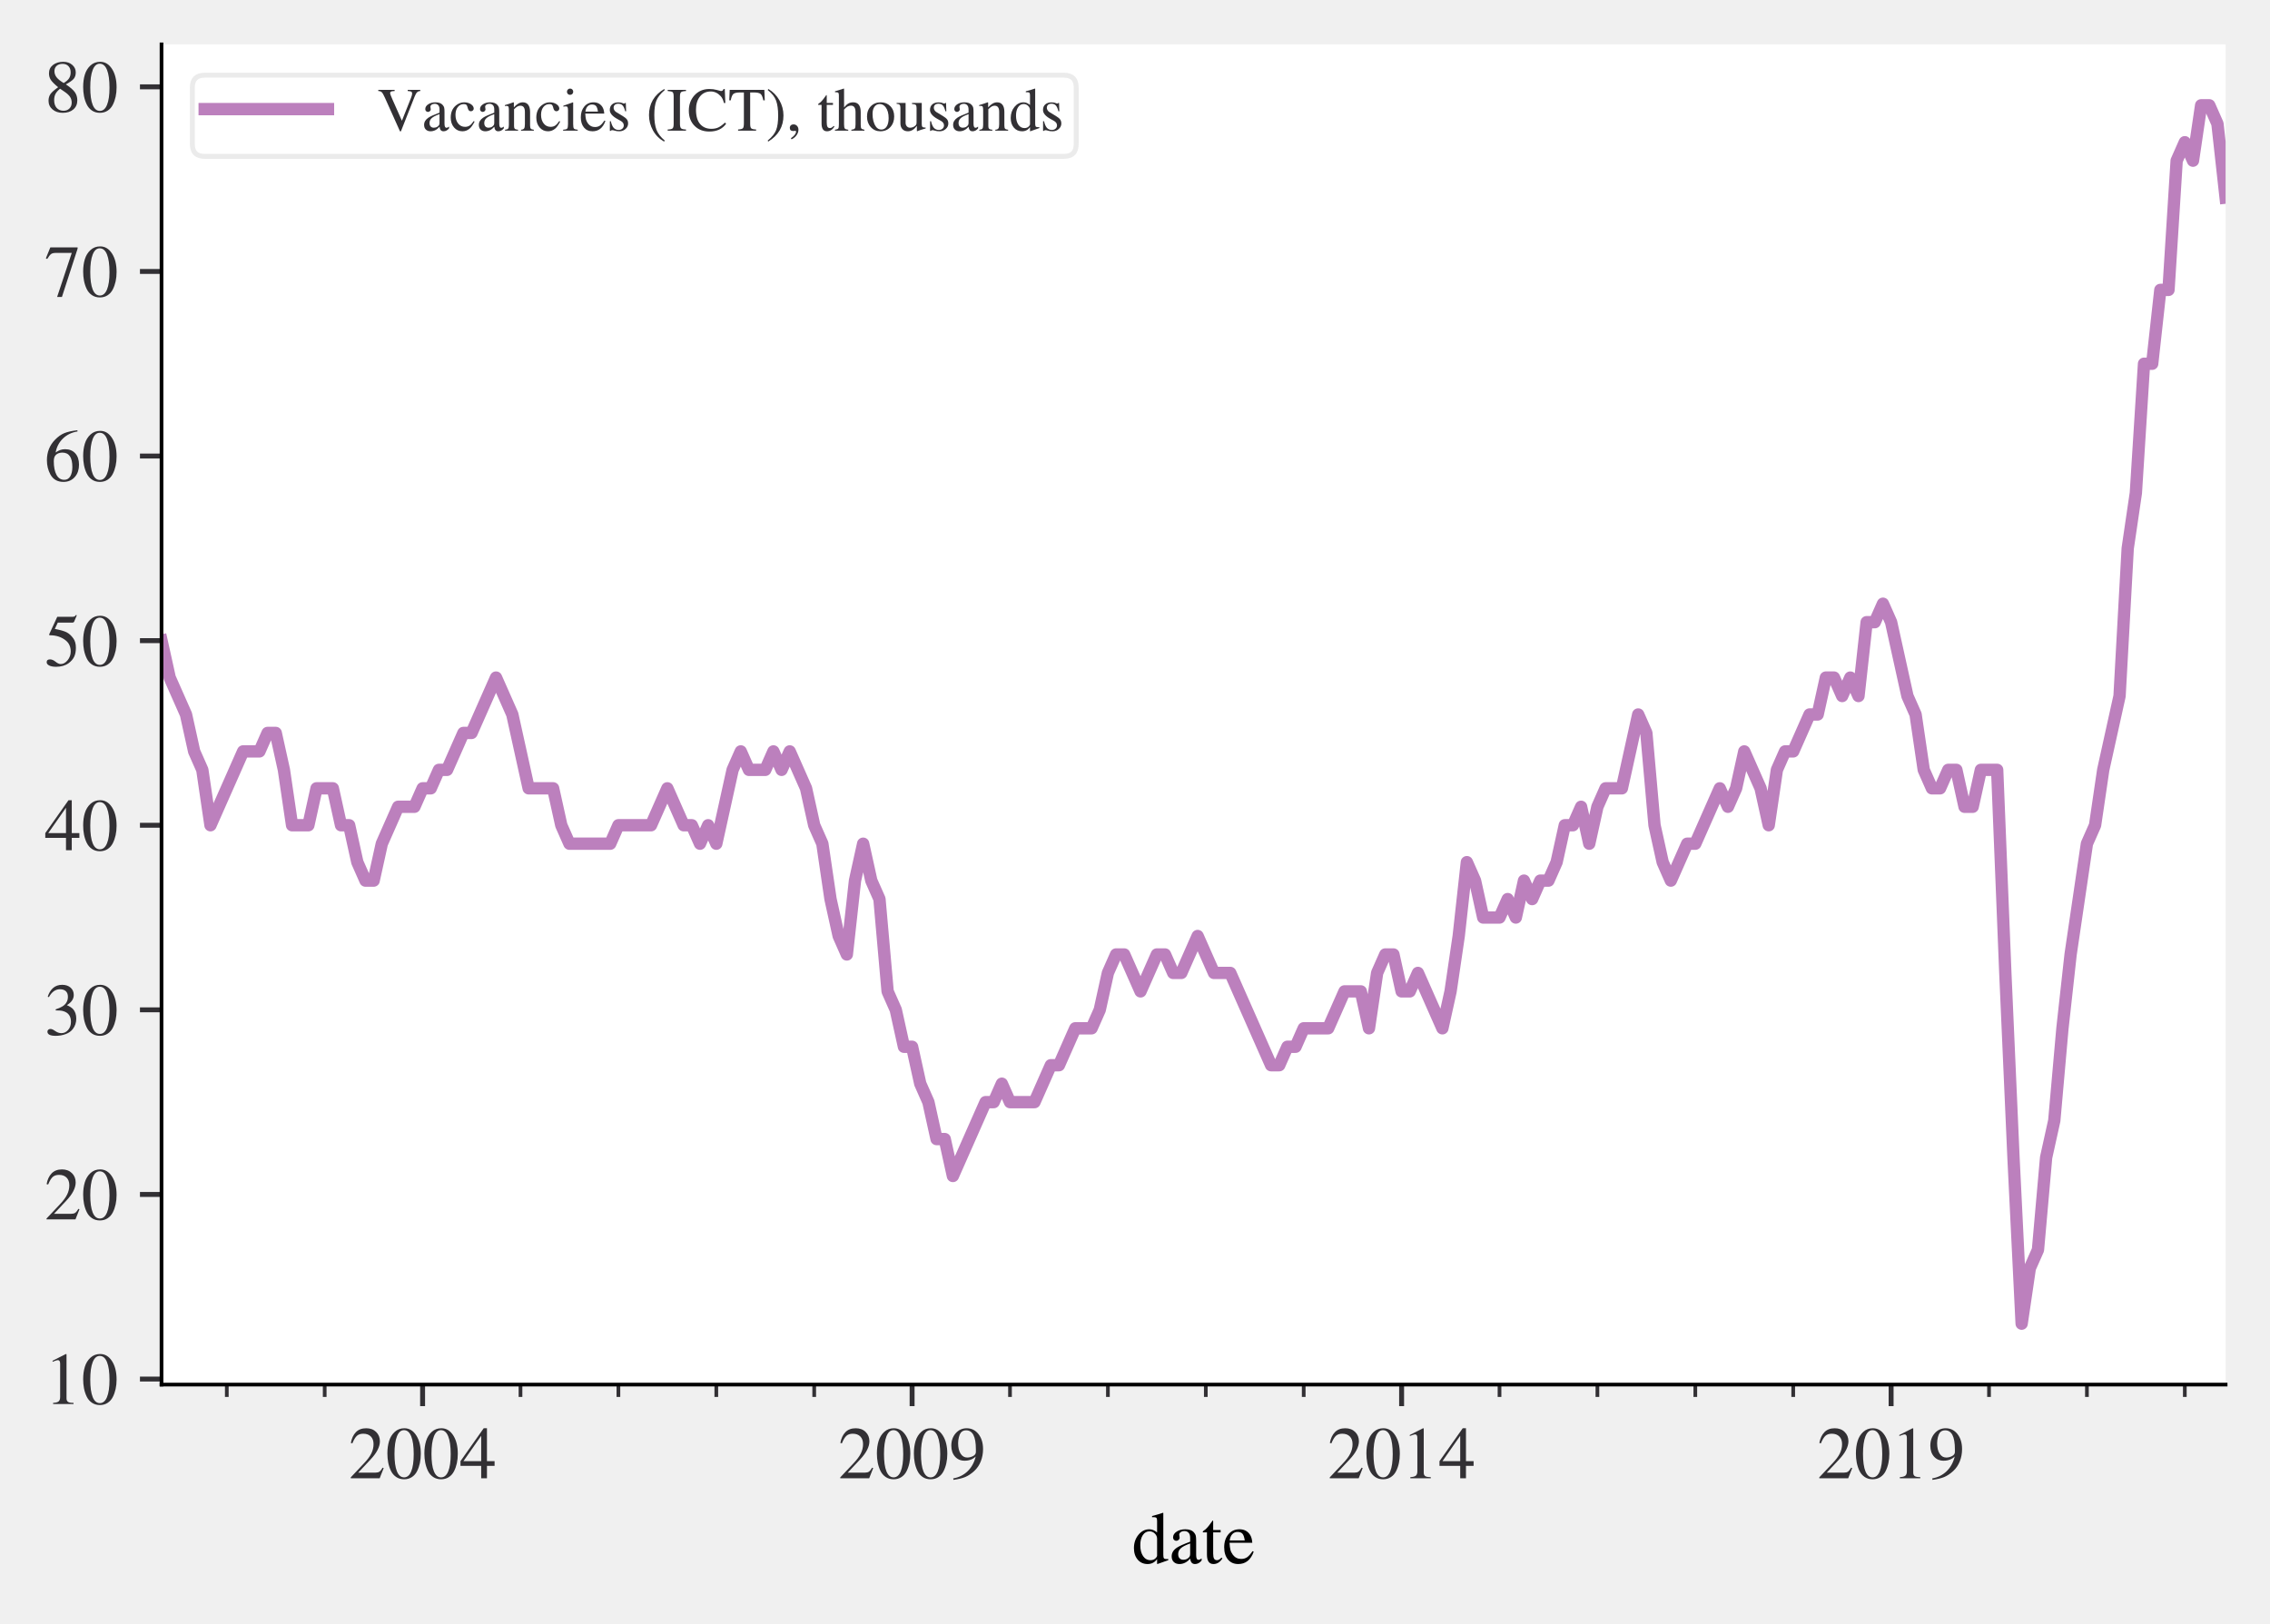
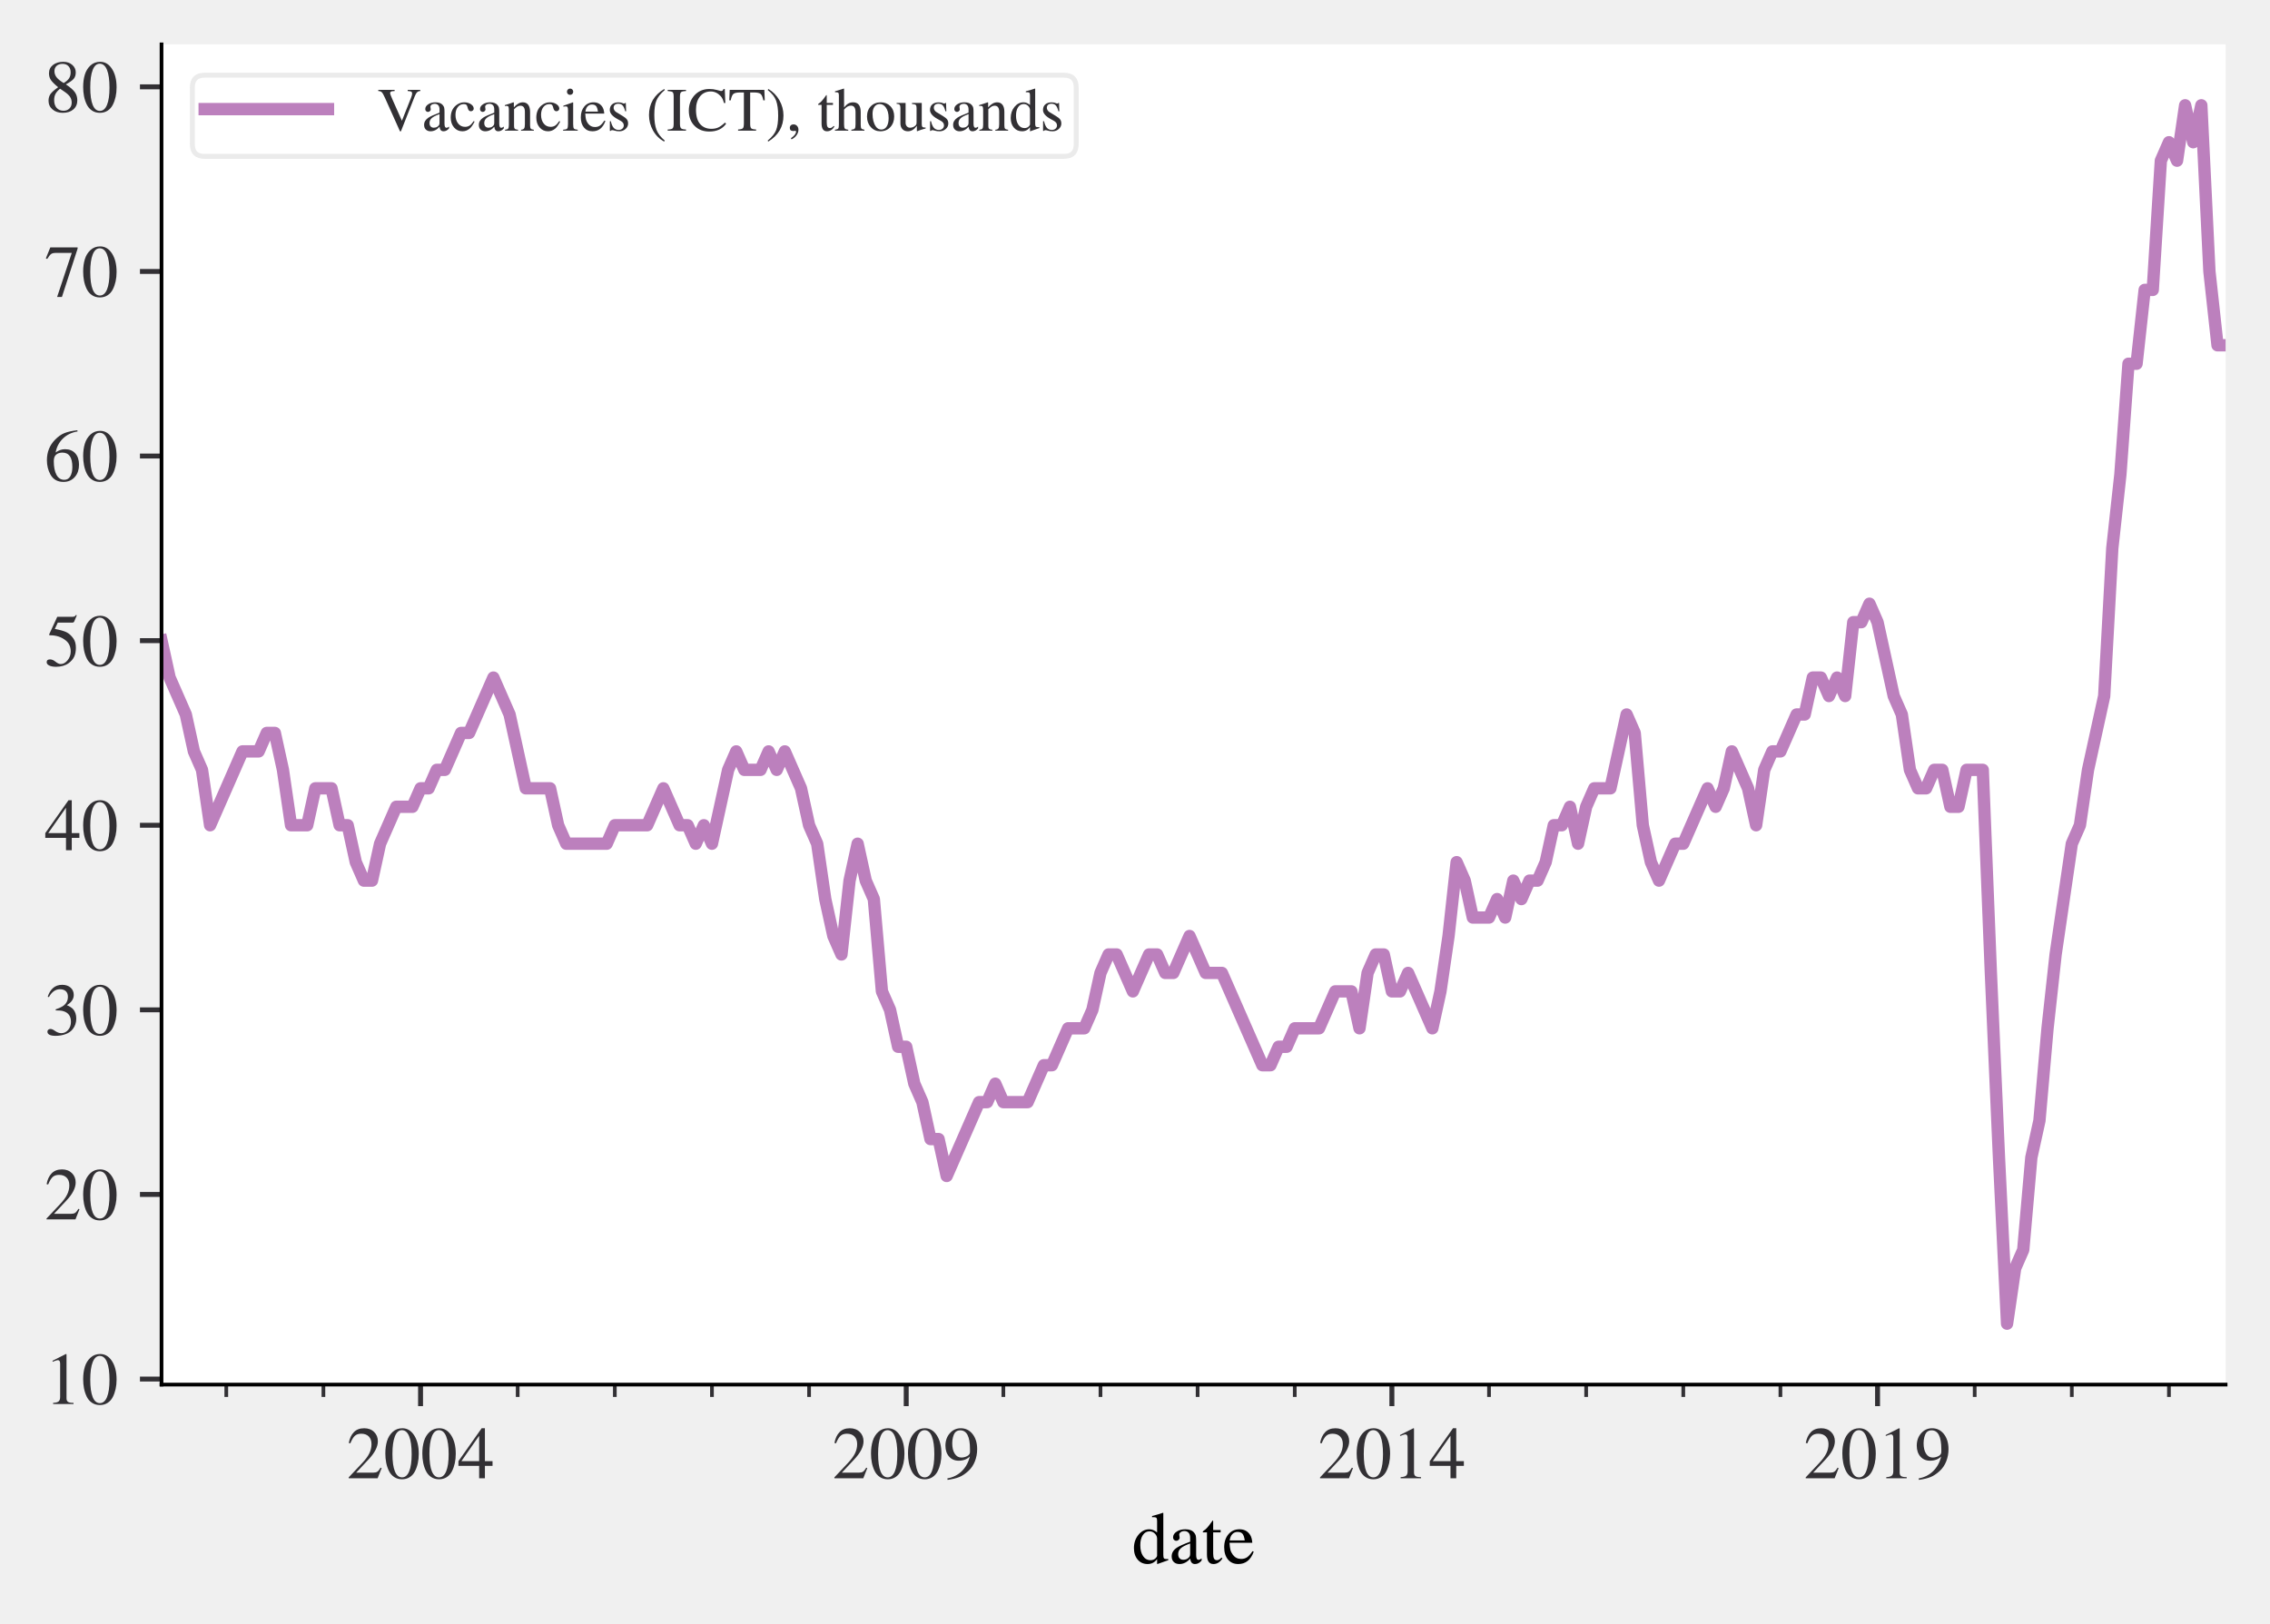
<svg xmlns="http://www.w3.org/2000/svg" xmlns:xlink="http://www.w3.org/1999/xlink" width="368.2pt" height="263.44pt" viewBox="0 0 368.2 263.44" version="1.1">
  <defs>
    <style type="text/css">*{stroke-linejoin: round; stroke-linecap: butt}</style>
  </defs>
  <g id="figure_1">
    <g id="patch_1">
      <path d="M -0 263.44  L 368.2 263.44  L 368.2 0  L -0 0  L -0 263.44  z " style="fill: none" />
    </g>
    <g id="axes_1">
      <g id="patch_2">
        <path d="M 26.2 224.64  L 361 224.64  L 361 7.2  L 26.2 7.2  z " style="fill: #ffffff" />
      </g>
      <g id="matplotlib.axis_1">
        <g id="xtick_1">
          <g id="line2d_1">
            <defs>
-               <path id="md9745cb324" d="M 0 0  L 0 3.5  " style="stroke: #323034; stroke-width: 0.8" />
+               <path id="m446d6ee2f9" d="M 0 0  L 0 3.5  " style="stroke: #323034; stroke-width: 0.8" />
            </defs>
            <g>
-               <use xlink:href="#md9745cb324" x="68.546" y="224.64" style="fill: #323034; stroke: #323034; stroke-width: 0.8" />
+               <use xlink:href="#m446d6ee2f9" x="68.214" y="224.64" style="fill: #323034; stroke: #323034; stroke-width: 0.8" />
            </g>
          </g>
          <g id="text_1">
-             <g style="fill: #323034" transform="translate(56.54624 239.8356)scale(0.12 -0.12)">
+             <g style="fill: #323034" transform="translate(56.21412 239.8356)scale(0.12 -0.12)">
              <defs>
                <path id="STIXGeneral-Regular-32" d="M 3034 877  L 2688 0  L 186 0  L 186 77  L 1325 1286  Q 1773 1754 1965 2144  Q 2157 2534 2157 2950  Q 2157 3379 1920 3616  Q 1683 3853 1267 3853  Q 922 3853 720 3673  Q 518 3494 326 3021  L 192 3053  Q 301 3648 630 3987  Q 960 4326 1523 4326  Q 2054 4326 2380 4006  Q 2707 3686 2707 3200  Q 2707 2477 1888 1613  L 832 486  L 2330 486  Q 2541 486 2665 569  Q 2790 653 2944 915  L 3034 877  z " transform="scale(0.015625)" />
                <path id="STIXGeneral-Regular-30" d="M 3046 2112  Q 3046 1683 2963 1302  Q 2880 922 2717 602  Q 2554 282 2266 96  Q 1978 -90 1600 -90  Q 1210 -90 915 108  Q 621 307 461 640  Q 301 973 227 1350  Q 154 1728 154 2150  Q 154 2746 301 3222  Q 448 3699 790 4012  Q 1133 4326 1626 4326  Q 2253 4326 2649 3712  Q 3046 3098 3046 2112  z M 2432 2080  Q 2432 3091 2217 3625  Q 2003 4160 1587 4160  Q 1190 4160 979 3622  Q 768 3085 768 2106  Q 768 1120 979 598  Q 1190 77 1600 77  Q 2003 77 2217 598  Q 2432 1120 2432 2080  z " transform="scale(0.015625)" />
                <path id="STIXGeneral-Regular-34" d="M 3027 1069  L 2368 1069  L 2368 0  L 1869 0  L 1869 1069  L 77 1069  L 77 1478  L 2086 4326  L 2368 4326  L 2368 1478  L 3027 1478  L 3027 1069  z M 1869 1478  L 1869 3674  L 333 1478  L 1869 1478  z " transform="scale(0.015625)" />
              </defs>
              <use xlink:href="#STIXGeneral-Regular-32" />
              <use xlink:href="#STIXGeneral-Regular-30" x="50" />
              <use xlink:href="#STIXGeneral-Regular-30" x="100" />
              <use xlink:href="#STIXGeneral-Regular-34" x="150" />
            </g>
          </g>
        </g>
        <g id="xtick_2">
          <g id="line2d_2">
            <g>
-               <use xlink:href="#md9745cb324" x="147.945" y="224.64" style="fill: #323034; stroke: #323034; stroke-width: 0.8" />
+               <use xlink:href="#m446d6ee2f9" x="146.991" y="224.64" style="fill: #323034; stroke: #323034; stroke-width: 0.8" />
            </g>
          </g>
          <g id="text_2">
-             <g style="fill: #323034" transform="translate(135.9455 239.8356)scale(0.12 -0.12)">
+             <g style="fill: #323034" transform="translate(134.9906 239.8356)scale(0.12 -0.12)">
              <defs>
                <path id="STIXGeneral-Regular-39" d="M 378 -141  L 358 -13  Q 1094 115 1603 608  Q 2112 1101 2304 1882  Q 1933 1517 1344 1517  Q 826 1517 509 1875  Q 192 2234 192 2816  Q 192 3462 573 3894  Q 954 4326 1523 4326  Q 2131 4326 2528 3840  Q 2938 3328 2938 2522  Q 2938 1958 2742 1462  Q 2547 966 2170 621  Q 1773 262 1395 105  Q 1018 -51 378 -141  z M 2317 2272  L 2317 2522  Q 2317 4147 1472 4147  Q 1171 4147 1005 3930  Q 909 3802 845 3546  Q 781 3290 781 3034  Q 781 2464 995 2128  Q 1210 1792 1568 1792  Q 1824 1792 2070 1917  Q 2317 2042 2317 2272  z " transform="scale(0.015625)" />
              </defs>
              <use xlink:href="#STIXGeneral-Regular-32" />
              <use xlink:href="#STIXGeneral-Regular-30" x="50" />
              <use xlink:href="#STIXGeneral-Regular-30" x="100" />
              <use xlink:href="#STIXGeneral-Regular-39" x="150" />
            </g>
          </g>
        </g>
        <g id="xtick_3">
          <g id="line2d_3">
            <g>
-               <use xlink:href="#md9745cb324" x="227.345" y="224.64" style="fill: #323034; stroke: #323034; stroke-width: 0.8" />
+               <use xlink:href="#m446d6ee2f9" x="225.767" y="224.64" style="fill: #323034; stroke: #323034; stroke-width: 0.8" />
            </g>
          </g>
          <g id="text_3">
-             <g style="fill: #323034" transform="translate(215.3447 239.8356)scale(0.12 -0.12)">
+             <g style="fill: #323034" transform="translate(213.7671 239.8356)scale(0.12 -0.12)">
              <defs>
                <path id="STIXGeneral-Regular-31" d="M 2522 0  L 755 0  L 755 96  Q 1107 115 1235 227  Q 1363 339 1363 608  L 1363 3482  Q 1363 3795 1171 3795  Q 1082 3795 883 3718  L 710 3654  L 710 3744  L 1856 4326  L 1914 4307  L 1914 486  Q 1914 275 2042 185  Q 2170 96 2522 96  L 2522 0  z " transform="scale(0.015625)" />
              </defs>
              <use xlink:href="#STIXGeneral-Regular-32" />
              <use xlink:href="#STIXGeneral-Regular-30" x="50" />
              <use xlink:href="#STIXGeneral-Regular-31" x="100" />
              <use xlink:href="#STIXGeneral-Regular-34" x="150" />
            </g>
          </g>
        </g>
        <g id="xtick_4">
          <g id="line2d_4">
            <g>
-               <use xlink:href="#md9745cb324" x="306.744" y="224.64" style="fill: #323034; stroke: #323034; stroke-width: 0.8" />
+               <use xlink:href="#m446d6ee2f9" x="304.544" y="224.64" style="fill: #323034; stroke: #323034; stroke-width: 0.8" />
            </g>
          </g>
          <g id="text_4">
-             <g style="fill: #323034" transform="translate(294.7439 239.8356)scale(0.12 -0.12)">
+             <g style="fill: #323034" transform="translate(292.5435 239.8356)scale(0.12 -0.12)">
              <use xlink:href="#STIXGeneral-Regular-32" />
              <use xlink:href="#STIXGeneral-Regular-30" x="50" />
              <use xlink:href="#STIXGeneral-Regular-31" x="100" />
              <use xlink:href="#STIXGeneral-Regular-39" x="150" />
            </g>
          </g>
        </g>
        <g id="xtick_5">
          <g id="line2d_5">
            <defs>
-               <path id="mb650ff2df4" d="M 0 0  L 0 2  " style="stroke: #323034; stroke-width: 0.6" />
+               <path id="mbaea72a234" d="M 0 0  L 0 2  " style="stroke: #323034; stroke-width: 0.6" />
            </defs>
            <g>
-               <use xlink:href="#mb650ff2df4" x="36.787" y="224.64" style="fill: #323034; stroke: #323034; stroke-width: 0.6" />
+               <use xlink:href="#mbaea72a234" x="36.704" y="224.64" style="fill: #323034; stroke: #323034; stroke-width: 0.6" />
            </g>
          </g>
        </g>
        <g id="xtick_6">
          <g id="line2d_6">
            <g>
-               <use xlink:href="#mb650ff2df4" x="52.666" y="224.64" style="fill: #323034; stroke: #323034; stroke-width: 0.6" />
+               <use xlink:href="#mbaea72a234" x="52.459" y="224.64" style="fill: #323034; stroke: #323034; stroke-width: 0.6" />
            </g>
          </g>
        </g>
        <g id="xtick_7">
          <g id="line2d_7">
            <g>
-               <use xlink:href="#mb650ff2df4" x="84.426" y="224.64" style="fill: #323034; stroke: #323034; stroke-width: 0.6" />
+               <use xlink:href="#mbaea72a234" x="83.969" y="224.64" style="fill: #323034; stroke: #323034; stroke-width: 0.6" />
            </g>
          </g>
        </g>
        <g id="xtick_8">
          <g id="line2d_8">
            <g>
-               <use xlink:href="#mb650ff2df4" x="100.306" y="224.64" style="fill: #323034; stroke: #323034; stroke-width: 0.6" />
+               <use xlink:href="#mbaea72a234" x="99.725" y="224.64" style="fill: #323034; stroke: #323034; stroke-width: 0.6" />
            </g>
          </g>
        </g>
        <g id="xtick_9">
          <g id="line2d_9">
            <g>
-               <use xlink:href="#mb650ff2df4" x="116.186" y="224.64" style="fill: #323034; stroke: #323034; stroke-width: 0.6" />
+               <use xlink:href="#mbaea72a234" x="115.48" y="224.64" style="fill: #323034; stroke: #323034; stroke-width: 0.6" />
            </g>
          </g>
        </g>
        <g id="xtick_10">
          <g id="line2d_10">
            <g>
-               <use xlink:href="#mb650ff2df4" x="132.066" y="224.64" style="fill: #323034; stroke: #323034; stroke-width: 0.6" />
+               <use xlink:href="#mbaea72a234" x="131.235" y="224.64" style="fill: #323034; stroke: #323034; stroke-width: 0.6" />
            </g>
          </g>
        </g>
        <g id="xtick_11">
          <g id="line2d_11">
            <g>
-               <use xlink:href="#mb650ff2df4" x="163.825" y="224.64" style="fill: #323034; stroke: #323034; stroke-width: 0.6" />
+               <use xlink:href="#mbaea72a234" x="162.746" y="224.64" style="fill: #323034; stroke: #323034; stroke-width: 0.6" />
            </g>
          </g>
        </g>
        <g id="xtick_12">
          <g id="line2d_12">
            <g>
-               <use xlink:href="#mb650ff2df4" x="179.705" y="224.64" style="fill: #323034; stroke: #323034; stroke-width: 0.6" />
+               <use xlink:href="#mbaea72a234" x="178.501" y="224.64" style="fill: #323034; stroke: #323034; stroke-width: 0.6" />
            </g>
          </g>
        </g>
        <g id="xtick_13">
          <g id="line2d_13">
            <g>
-               <use xlink:href="#mb650ff2df4" x="195.585" y="224.64" style="fill: #323034; stroke: #323034; stroke-width: 0.6" />
+               <use xlink:href="#mbaea72a234" x="194.256" y="224.64" style="fill: #323034; stroke: #323034; stroke-width: 0.6" />
            </g>
          </g>
        </g>
        <g id="xtick_14">
          <g id="line2d_14">
            <g>
-               <use xlink:href="#mb650ff2df4" x="211.465" y="224.64" style="fill: #323034; stroke: #323034; stroke-width: 0.6" />
+               <use xlink:href="#mbaea72a234" x="210.012" y="224.64" style="fill: #323034; stroke: #323034; stroke-width: 0.6" />
            </g>
          </g>
        </g>
        <g id="xtick_15">
          <g id="line2d_15">
            <g>
-               <use xlink:href="#mb650ff2df4" x="243.225" y="224.64" style="fill: #323034; stroke: #323034; stroke-width: 0.6" />
+               <use xlink:href="#mbaea72a234" x="241.522" y="224.64" style="fill: #323034; stroke: #323034; stroke-width: 0.6" />
            </g>
          </g>
        </g>
        <g id="xtick_16">
          <g id="line2d_16">
            <g>
-               <use xlink:href="#mb650ff2df4" x="259.104" y="224.64" style="fill: #323034; stroke: #323034; stroke-width: 0.6" />
+               <use xlink:href="#mbaea72a234" x="257.278" y="224.64" style="fill: #323034; stroke: #323034; stroke-width: 0.6" />
            </g>
          </g>
        </g>
        <g id="xtick_17">
          <g id="line2d_17">
            <g>
-               <use xlink:href="#mb650ff2df4" x="274.984" y="224.64" style="fill: #323034; stroke: #323034; stroke-width: 0.6" />
+               <use xlink:href="#mbaea72a234" x="273.033" y="224.64" style="fill: #323034; stroke: #323034; stroke-width: 0.6" />
            </g>
          </g>
        </g>
        <g id="xtick_18">
          <g id="line2d_18">
            <g>
-               <use xlink:href="#mb650ff2df4" x="290.864" y="224.64" style="fill: #323034; stroke: #323034; stroke-width: 0.6" />
+               <use xlink:href="#mbaea72a234" x="288.788" y="224.64" style="fill: #323034; stroke: #323034; stroke-width: 0.6" />
            </g>
          </g>
        </g>
        <g id="xtick_19">
          <g id="line2d_19">
            <g>
-               <use xlink:href="#mb650ff2df4" x="322.624" y="224.64" style="fill: #323034; stroke: #323034; stroke-width: 0.6" />
+               <use xlink:href="#mbaea72a234" x="320.299" y="224.64" style="fill: #323034; stroke: #323034; stroke-width: 0.6" />
            </g>
          </g>
        </g>
        <g id="xtick_20">
          <g id="line2d_20">
            <g>
-               <use xlink:href="#mb650ff2df4" x="338.504" y="224.64" style="fill: #323034; stroke: #323034; stroke-width: 0.6" />
+               <use xlink:href="#mbaea72a234" x="336.054" y="224.64" style="fill: #323034; stroke: #323034; stroke-width: 0.6" />
            </g>
          </g>
        </g>
        <g id="xtick_21">
          <g id="line2d_21">
            <g>
-               <use xlink:href="#mb650ff2df4" x="354.383" y="224.64" style="fill: #323034; stroke: #323034; stroke-width: 0.6" />
+               <use xlink:href="#mbaea72a234" x="351.809" y="224.64" style="fill: #323034; stroke: #323034; stroke-width: 0.6" />
            </g>
          </g>
        </g>
        <g id="text_5">
          <g transform="translate(183.6034 253.6356)scale(0.12 -0.12)">
            <defs>
              <path id="STIXGeneral-Regular-64" d="M 3142 269  L 2202 -64  L 2176 -45  L 2176 365  Q 1869 -64 1357 -64  Q 826 -64 499 317  Q 173 698 173 1312  Q 173 1990 563 2467  Q 954 2944 1504 2944  Q 1850 2944 2176 2669  L 2176 3667  Q 2176 3866 2118 3930  Q 2061 3994 1882 3994  Q 1792 3994 1741 3987  L 1741 4090  Q 2323 4243 2682 4371  L 2714 4358  L 2714 730  Q 2714 506 2768 435  Q 2822 365 2995 365  Q 3034 365 3142 371  L 3142 269  z M 2176 653  L 2176 2125  Q 2176 2381 1981 2573  Q 1786 2765 1523 2765  Q 1158 2765 940 2438  Q 723 2112 723 1568  Q 723 979 963 624  Q 1203 269 1606 269  Q 1907 269 2080 474  Q 2176 582 2176 653  z " transform="scale(0.015625)" />
              <path id="STIXGeneral-Regular-61" d="M 2829 422  L 2829 243  Q 2586 -64 2253 -64  Q 1888 -64 1843 403  L 1837 403  Q 1427 -64 909 -64  Q 608 -64 422 112  Q 237 288 237 602  Q 237 1050 685 1350  Q 992 1555 1837 1869  L 1837 2214  Q 1837 2502 1699 2646  Q 1562 2790 1338 2790  Q 1146 2790 1018 2697  Q 890 2605 890 2477  Q 890 2419 909 2348  Q 928 2278 928 2208  Q 928 2112 841 2029  Q 755 1946 634 1946  Q 525 1946 441 2029  Q 358 2112 358 2240  Q 358 2547 685 2752  Q 986 2944 1421 2944  Q 1939 2944 2176 2656  Q 2291 2522 2323 2384  Q 2355 2246 2355 1946  L 2355 723  Q 2355 301 2554 301  Q 2682 301 2829 422  z M 1837 813  L 1837 1715  Q 1248 1510 1018 1293  Q 800 1094 800 800  Q 800 557 921 432  Q 1043 307 1242 307  Q 1453 307 1613 410  Q 1747 506 1792 589  Q 1837 672 1837 813  z " transform="scale(0.015625)" />
              <path id="STIXGeneral-Regular-74" d="M 1702 493  L 1786 422  Q 1478 -64 1011 -64  Q 448 -64 448 749  L 448 2675  L 109 2675  Q 83 2694 83 2720  Q 83 2771 192 2842  Q 435 2982 813 3526  Q 826 3546 874 3606  Q 922 3667 941 3706  Q 986 3706 986 3622  L 986 2880  L 1632 2880  L 1632 2675  L 986 2675  L 986 845  Q 986 538 1062 403  Q 1139 269 1318 269  Q 1510 269 1702 493  z " transform="scale(0.015625)" />
              <path id="STIXGeneral-Regular-65" d="M 2611 1050  L 2714 1005  Q 2330 -64 1376 -64  Q 813 -64 486 329  Q 160 723 160 1389  Q 160 2074 525 2509  Q 890 2944 1485 2944  Q 2061 2944 2374 2502  Q 2560 2246 2592 1773  L 621 1773  Q 646 1370 700 1158  Q 755 947 915 730  Q 1184 378 1626 378  Q 1939 378 2153 531  Q 2368 685 2611 1050  z M 634 1978  L 1939 1978  Q 1882 2381 1750 2547  Q 1619 2714 1312 2714  Q 1043 2714 864 2525  Q 685 2336 634 1978  z " transform="scale(0.015625)" />
            </defs>
            <use xlink:href="#STIXGeneral-Regular-64" />
            <use xlink:href="#STIXGeneral-Regular-61" x="50" />
            <use xlink:href="#STIXGeneral-Regular-74" x="94.4" />
            <use xlink:href="#STIXGeneral-Regular-65" x="122.2" />
          </g>
        </g>
      </g>
      <g id="matplotlib.axis_2">
        <g id="ytick_1">
          <g id="line2d_22">
            <defs>
-               <path id="m1f45408058" d="M 0 0  L -3.5 0  " style="stroke: #323034; stroke-width: 0.8" />
+               <path id="m8744c208fc" d="M 0 0  L -3.5 0  " style="stroke: #323034; stroke-width: 0.8" />
            </defs>
            <g>
-               <use xlink:href="#m1f45408058" x="26.2" y="223.741" style="fill: #323034; stroke: #323034; stroke-width: 0.8" />
+               <use xlink:href="#m8744c208fc" x="26.2" y="223.741" style="fill: #323034; stroke: #323034; stroke-width: 0.8" />
            </g>
          </g>
          <g id="text_6">
            <g style="fill: #323034" transform="translate(7.2 227.8393)scale(0.12 -0.12)">
              <use xlink:href="#STIXGeneral-Regular-31" transform="translate(0 0.40625)" />
              <use xlink:href="#STIXGeneral-Regular-30" transform="translate(49.99999 0.40625)" />
            </g>
          </g>
        </g>
        <g id="ytick_2">
          <g id="line2d_23">
            <g>
-               <use xlink:href="#m1f45408058" x="26.2" y="193.791" style="fill: #323034; stroke: #323034; stroke-width: 0.8" />
+               <use xlink:href="#m8744c208fc" x="26.2" y="193.791" style="fill: #323034; stroke: #323034; stroke-width: 0.8" />
            </g>
          </g>
          <g id="text_7">
            <g style="fill: #323034" transform="translate(7.2 197.8889)scale(0.12 -0.12)">
              <use xlink:href="#STIXGeneral-Regular-32" transform="translate(0 0.40625)" />
              <use xlink:href="#STIXGeneral-Regular-30" transform="translate(49.99999 0.40625)" />
            </g>
          </g>
        </g>
        <g id="ytick_3">
          <g id="line2d_24">
            <g>
-               <use xlink:href="#m1f45408058" x="26.2" y="163.841" style="fill: #323034; stroke: #323034; stroke-width: 0.8" />
+               <use xlink:href="#m8744c208fc" x="26.2" y="163.841" style="fill: #323034; stroke: #323034; stroke-width: 0.8" />
            </g>
          </g>
          <g id="text_8">
            <g style="fill: #323034" transform="translate(7.2 167.9385)scale(0.12 -0.12)">
              <defs>
                <path id="STIXGeneral-Regular-33" d="M 390 3264  L 288 3290  Q 435 3770 748 4048  Q 1062 4326 1542 4326  Q 1990 4326 2265 4083  Q 2541 3840 2541 3450  Q 2541 2925 1946 2566  Q 2298 2413 2477 2227  Q 2758 1914 2758 1402  Q 2758 890 2464 506  Q 2246 211 1840 60  Q 1434 -90 979 -90  Q 262 -90 262 275  Q 262 378 339 442  Q 416 506 525 506  Q 685 506 915 339  Q 1197 141 1466 141  Q 1818 141 2058 425  Q 2298 710 2298 1120  Q 2298 1856 1632 2048  Q 1434 2112 979 2112  L 979 2202  Q 1338 2323 1517 2432  Q 2035 2726 2035 3290  Q 2035 3610 1852 3776  Q 1670 3942 1344 3942  Q 768 3942 390 3264  z " transform="scale(0.015625)" />
              </defs>
              <use xlink:href="#STIXGeneral-Regular-33" transform="translate(0 0.40625)" />
              <use xlink:href="#STIXGeneral-Regular-30" transform="translate(49.99999 0.40625)" />
            </g>
          </g>
        </g>
        <g id="ytick_4">
          <g id="line2d_25">
            <g>
-               <use xlink:href="#m1f45408058" x="26.2" y="133.89" style="fill: #323034; stroke: #323034; stroke-width: 0.8" />
+               <use xlink:href="#m8744c208fc" x="26.2" y="133.89" style="fill: #323034; stroke: #323034; stroke-width: 0.8" />
            </g>
          </g>
          <g id="text_9">
            <g style="fill: #323034" transform="translate(7.2 137.9881)scale(0.12 -0.12)">
              <use xlink:href="#STIXGeneral-Regular-34" transform="translate(0 0.40625)" />
              <use xlink:href="#STIXGeneral-Regular-30" transform="translate(49.99999 0.40625)" />
            </g>
          </g>
        </g>
        <g id="ytick_5">
          <g id="line2d_26">
            <g>
-               <use xlink:href="#m1f45408058" x="26.2" y="103.94" style="fill: #323034; stroke: #323034; stroke-width: 0.8" />
+               <use xlink:href="#m8744c208fc" x="26.2" y="103.94" style="fill: #323034; stroke: #323034; stroke-width: 0.8" />
            </g>
          </g>
          <g id="text_10">
            <g style="fill: #323034" transform="translate(7.2 108.0376)scale(0.12 -0.12)">
              <defs>
                <path id="STIXGeneral-Regular-35" d="M 2803 4358  L 2573 3814  Q 2534 3731 2400 3731  L 1158 3731  L 902 3187  Q 1606 3053 1920 2896  Q 2234 2739 2502 2368  Q 2726 2061 2726 1555  Q 2726 1094 2576 780  Q 2426 467 2099 224  Q 1664 -90 1011 -90  Q 646 -90 422 19  Q 198 128 198 307  Q 198 550 486 550  Q 717 550 960 352  Q 1210 147 1414 147  Q 1747 147 2012 480  Q 2278 813 2278 1229  Q 2278 1843 1850 2189  Q 1293 2637 486 2637  Q 410 2637 410 2688  L 416 2720  L 1114 4237  L 2438 4237  Q 2547 4237 2608 4269  Q 2669 4301 2746 4403  L 2803 4358  z " transform="scale(0.015625)" />
              </defs>
              <use xlink:href="#STIXGeneral-Regular-35" transform="translate(0 0.203125)" />
              <use xlink:href="#STIXGeneral-Regular-30" transform="translate(49.99999 0.203125)" />
            </g>
          </g>
        </g>
        <g id="ytick_6">
          <g id="line2d_27">
            <g>
-               <use xlink:href="#m1f45408058" x="26.2" y="73.989" style="fill: #323034; stroke: #323034; stroke-width: 0.8" />
+               <use xlink:href="#m8744c208fc" x="26.2" y="73.989" style="fill: #323034; stroke: #323034; stroke-width: 0.8" />
            </g>
          </g>
          <g id="text_11">
            <g style="fill: #323034" transform="translate(7.2 78.08723)scale(0.12 -0.12)">
              <defs>
                <path id="STIXGeneral-Regular-36" d="M 2854 4378  L 2867 4275  Q 2112 4154 1606 3664  Q 1101 3174 973 2451  Q 1344 2739 1786 2739  Q 2349 2739 2672 2380  Q 2995 2022 2995 1402  Q 2995 774 2669 378  Q 2291 -90 1651 -90  Q 870 -90 518 557  Q 218 1107 218 1786  Q 218 2835 915 3552  Q 1312 3962 1731 4131  Q 2150 4301 2854 4378  z M 2419 1203  Q 2419 2445 1555 2445  Q 1235 2445 1024 2275  Q 813 2106 813 1702  Q 813 954 1046 522  Q 1280 90 1722 90  Q 2061 90 2240 394  Q 2419 698 2419 1203  z " transform="scale(0.015625)" />
              </defs>
              <use xlink:href="#STIXGeneral-Regular-36" transform="translate(0 0.59375)" />
              <use xlink:href="#STIXGeneral-Regular-30" transform="translate(49.99999 0.59375)" />
            </g>
          </g>
        </g>
        <g id="ytick_7">
          <g id="line2d_28">
            <g>
-               <use xlink:href="#m1f45408058" x="26.2" y="44.039" style="fill: #323034; stroke: #323034; stroke-width: 0.8" />
+               <use xlink:href="#m8744c208fc" x="26.2" y="44.039" style="fill: #323034; stroke: #323034; stroke-width: 0.8" />
            </g>
          </g>
          <g id="text_12">
            <g style="fill: #323034" transform="translate(7.2 48.13682)scale(0.12 -0.12)">
              <defs>
                <path id="STIXGeneral-Regular-37" d="M 2874 4134  L 1517 -51  L 1101 -51  L 2368 3763  L 992 3763  Q 717 3763 582 3667  Q 448 3571 243 3238  L 128 3296  L 512 4237  L 2874 4237  L 2874 4134  z " transform="scale(0.015625)" />
              </defs>
              <use xlink:href="#STIXGeneral-Regular-37" transform="translate(0 0.40625)" />
              <use xlink:href="#STIXGeneral-Regular-30" transform="translate(49.99999 0.40625)" />
            </g>
          </g>
        </g>
        <g id="ytick_8">
          <g id="line2d_29">
            <g>
-               <use xlink:href="#m1f45408058" x="26.2" y="14.089" style="fill: #323034; stroke: #323034; stroke-width: 0.8" />
+               <use xlink:href="#m8744c208fc" x="26.2" y="14.089" style="fill: #323034; stroke: #323034; stroke-width: 0.8" />
            </g>
          </g>
          <g id="text_13">
            <g style="fill: #323034" transform="translate(7.2 18.18641)scale(0.12 -0.12)">
              <defs>
                <path id="STIXGeneral-Regular-38" d="M 2848 992  Q 2848 499 2505 204  Q 2163 -90 1587 -90  Q 1050 -90 704 204  Q 358 499 358 954  Q 358 1293 524 1533  Q 691 1773 1190 2125  Q 710 2522 553 2765  Q 397 3008 397 3328  Q 397 3782 745 4054  Q 1094 4326 1638 4326  Q 2106 4326 2410 4060  Q 2714 3795 2714 3411  Q 2714 3059 2531 2848  Q 2349 2637 1856 2374  Q 2432 1990 2640 1689  Q 2848 1389 2848 992  z M 2272 3411  Q 2272 3744 2086 3945  Q 1901 4147 1574 4147  Q 1248 4147 1059 3977  Q 870 3808 870 3513  Q 870 3219 1059 2979  Q 1248 2739 1670 2490  Q 1997 2682 2134 2896  Q 2272 3110 2272 3411  z M 1734 1741  L 1357 1997  Q 1075 1766 960 1545  Q 845 1325 845 1011  Q 845 576 1065 333  Q 1286 90 1658 90  Q 1971 90 2166 285  Q 2362 480 2362 794  Q 2362 1082 2214 1299  Q 2067 1517 1734 1741  z " transform="scale(0.015625)" />
              </defs>
              <use xlink:href="#STIXGeneral-Regular-38" transform="translate(0 0.40625)" />
              <use xlink:href="#STIXGeneral-Regular-30" transform="translate(49.99999 0.40625)" />
            </g>
          </g>
        </g>
      </g>
      <g id="line2d_30">
-         <path d="M 26.2 103.94  L 27.523 109.93  L 30.17 115.92  L 31.493 121.91  L 32.817 124.905  L 34.14 133.89  L 39.433 121.91  L 42.08 121.91  L 43.403 118.915  L 44.726 118.915  L 46.05 124.905  L 47.373 133.89  L 50.02 133.89  L 51.343 127.9  L 53.99 127.9  L 55.313 133.89  L 56.636 133.89  L 57.96 139.88  L 59.283 142.875  L 60.606 142.875  L 61.93 136.885  L 64.576 130.895  L 67.223 130.895  L 68.546 127.9  L 69.87 127.9  L 71.193 124.905  L 72.516 124.905  L 75.163 118.915  L 76.486 118.915  L 80.456 109.93  L 83.103 115.92  L 85.749 127.9  L 89.719 127.9  L 91.043 133.89  L 92.366 136.885  L 98.983 136.885  L 100.306 133.89  L 105.599 133.89  L 108.246 127.9  L 110.892 133.89  L 112.216 133.89  L 113.539 136.885  L 114.862 133.89  L 116.186 136.885  L 118.832 124.905  L 120.156 121.91  L 121.479 124.905  L 124.126 124.905  L 125.449 121.91  L 126.772 124.905  L 128.096 121.91  L 130.742 127.9  L 132.066 133.89  L 133.389 136.885  L 134.712 145.87  L 136.036 151.86  L 137.359 154.856  L 138.682 142.875  L 140.006 136.885  L 141.329 142.875  L 142.652 145.87  L 143.975 160.846  L 145.299 163.841  L 146.622 169.831  L 147.945 169.831  L 149.269 175.821  L 150.592 178.816  L 151.915 184.806  L 153.239 184.806  L 154.562 190.796  L 159.855 178.816  L 161.179 178.816  L 162.502 175.821  L 163.825 178.816  L 167.795 178.816  L 170.442 172.826  L 171.765 172.826  L 174.412 166.836  L 177.058 166.836  L 178.382 163.841  L 179.705 157.851  L 181.028 154.856  L 182.352 154.856  L 184.998 160.846  L 187.645 154.856  L 188.968 154.856  L 190.292 157.851  L 191.615 157.851  L 194.262 151.86  L 196.908 157.851  L 199.555 157.851  L 206.172 172.826  L 207.495 172.826  L 208.818 169.831  L 210.142 169.831  L 211.465 166.836  L 215.435 166.836  L 218.081 160.846  L 220.728 160.846  L 222.051 166.836  L 223.375 157.851  L 224.698 154.856  L 226.021 154.856  L 227.345 160.846  L 228.668 160.846  L 229.991 157.851  L 233.961 166.836  L 235.285 160.846  L 236.608 151.86  L 237.931 139.88  L 239.255 142.875  L 240.578 148.865  L 243.225 148.865  L 244.548 145.87  L 245.871 148.865  L 247.194 142.875  L 248.518 145.87  L 249.841 142.875  L 251.164 142.875  L 252.488 139.88  L 253.811 133.89  L 255.134 133.89  L 256.458 130.895  L 257.781 136.885  L 259.104 130.895  L 260.428 127.9  L 263.074 127.9  L 265.721 115.92  L 267.044 118.915  L 268.368 133.89  L 269.691 139.88  L 271.014 142.875  L 273.661 136.885  L 274.984 136.885  L 278.954 127.9  L 280.277 130.895  L 281.601 127.9  L 282.924 121.91  L 285.571 127.9  L 286.894 133.89  L 288.217 124.905  L 289.541 121.91  L 290.864 121.91  L 293.511 115.92  L 294.834 115.92  L 296.157 109.93  L 297.481 109.93  L 298.804 112.925  L 300.127 109.93  L 301.451 112.925  L 302.774 100.945  L 304.097 100.945  L 305.421 97.95  L 306.744 100.945  L 309.391 112.925  L 310.714 115.92  L 312.037 124.905  L 313.36 127.9  L 314.684 127.9  L 316.007 124.905  L 317.33 124.905  L 318.654 130.895  L 319.977 130.895  L 321.3 124.905  L 323.947 124.905  L 325.27 157.851  L 326.594 187.801  L 327.917 214.756  L 329.24 205.771  L 330.564 202.776  L 331.887 187.801  L 333.21 181.811  L 334.534 166.836  L 335.857 154.856  L 338.504 136.885  L 339.827 133.89  L 341.15 124.905  L 343.797 112.925  L 345.12 88.965  L 346.443 79.98  L 347.767 59.014  L 349.09 59.014  L 350.413 47.034  L 351.737 47.034  L 353.06 26.069  L 354.383 23.074  L 355.707 26.069  L 357.03 17.084  L 358.353 17.084  L 359.677 20.079  L 361 32.059  L 361 32.059  " clip-path="url(#p01721aef2b)" style="fill: none; stroke: #bc80bd; stroke-width: 2; stroke-linecap: square" />
+         <path d="M 26.2 103.94  L 27.513 109.93  L 30.139 115.92  L 31.452 121.91  L 32.765 124.905  L 34.078 133.89  L 39.329 121.91  L 41.955 121.91  L 43.268 118.915  L 44.581 118.915  L 45.894 124.905  L 47.207 133.89  L 49.833 133.89  L 51.146 127.9  L 53.772 127.9  L 55.085 133.89  L 56.398 133.89  L 57.711 139.88  L 59.024 142.875  L 60.336 142.875  L 61.649 136.885  L 64.275 130.895  L 66.901 130.895  L 68.214 127.9  L 69.527 127.9  L 70.84 124.905  L 72.153 124.905  L 74.779 118.915  L 76.092 118.915  L 80.031 109.93  L 82.656 115.92  L 85.282 127.9  L 89.221 127.9  L 90.534 133.89  L 91.847 136.885  L 98.412 136.885  L 99.725 133.89  L 104.976 133.89  L 107.602 127.9  L 110.228 133.89  L 111.541 133.89  L 112.854 136.885  L 114.167 133.89  L 115.48 136.885  L 118.106 124.905  L 119.419 121.91  L 120.732 124.905  L 123.358 124.905  L 124.671 121.91  L 125.984 124.905  L 127.296 121.91  L 129.922 127.9  L 131.235 133.89  L 132.548 136.885  L 133.861 145.87  L 135.174 151.86  L 136.487 154.856  L 137.8 142.875  L 139.113 136.885  L 140.426 142.875  L 141.739 145.87  L 143.052 160.846  L 144.365 163.841  L 145.678 169.831  L 146.991 169.831  L 148.304 175.821  L 149.616 178.816  L 150.929 184.806  L 152.242 184.806  L 153.555 190.796  L 158.807 178.816  L 160.12 178.816  L 161.433 175.821  L 162.746 178.816  L 166.685 178.816  L 169.311 172.826  L 170.624 172.826  L 173.249 166.836  L 175.875 166.836  L 177.188 163.841  L 178.501 157.851  L 179.814 154.856  L 181.127 154.856  L 183.753 160.846  L 186.379 154.856  L 187.692 154.856  L 189.005 157.851  L 190.318 157.851  L 192.944 151.86  L 195.569 157.851  L 198.195 157.851  L 204.76 172.826  L 206.073 172.826  L 207.386 169.831  L 208.699 169.831  L 210.012 166.836  L 213.951 166.836  L 216.576 160.846  L 219.202 160.846  L 220.515 166.836  L 221.828 157.851  L 223.141 154.856  L 224.454 154.856  L 225.767 160.846  L 227.08 160.846  L 228.393 157.851  L 232.332 166.836  L 233.645 160.846  L 234.958 151.86  L 236.271 139.88  L 237.584 142.875  L 238.896 148.865  L 241.522 148.865  L 242.835 145.87  L 244.148 148.865  L 245.461 142.875  L 246.774 145.87  L 248.087 142.875  L 249.4 142.875  L 250.713 139.88  L 252.026 133.89  L 253.339 133.89  L 254.652 130.895  L 255.965 136.885  L 257.278 130.895  L 258.591 127.9  L 261.216 127.9  L 263.842 115.92  L 265.155 118.915  L 266.468 133.89  L 267.781 139.88  L 269.094 142.875  L 271.72 136.885  L 273.033 136.885  L 276.972 127.9  L 278.285 130.895  L 279.598 127.9  L 280.911 121.91  L 283.536 127.9  L 284.849 133.89  L 286.162 124.905  L 287.475 121.91  L 288.788 121.91  L 291.414 115.92  L 292.727 115.92  L 294.04 109.93  L 295.353 109.93  L 296.666 112.925  L 297.979 109.93  L 299.292 112.925  L 300.605 100.945  L 301.918 100.945  L 303.231 97.95  L 304.544 100.945  L 307.169 112.925  L 308.482 115.92  L 309.795 124.905  L 311.108 127.9  L 312.421 127.9  L 313.734 124.905  L 315.047 124.905  L 316.36 130.895  L 317.673 130.895  L 318.986 124.905  L 321.612 124.905  L 322.925 157.851  L 324.238 187.801  L 325.551 214.756  L 326.864 205.771  L 328.176 202.776  L 329.489 187.801  L 330.802 181.811  L 332.115 166.836  L 333.428 154.856  L 336.054 136.885  L 337.367 133.89  L 338.68 124.905  L 341.306 112.925  L 342.619 88.965  L 343.932 76.984  L 345.245 59.014  L 346.558 59.014  L 347.871 47.034  L 349.184 47.034  L 350.496 26.069  L 351.809 23.074  L 353.122 26.069  L 354.435 17.084  L 355.748 23.074  L 357.061 17.084  L 358.374 44.039  L 359.687 56.019  L 361 56.019  L 361 56.019  " clip-path="url(#pfa4af25878)" style="fill: none; stroke: #bc80bd; stroke-width: 2; stroke-linecap: square" />
      </g>
      <g id="patch_3">
        <path d="M 26.2 224.64  L 26.2 7.2  " style="fill: none; stroke: #000000; stroke-width: 0.6; stroke-linejoin: miter; stroke-linecap: square" />
      </g>
      <g id="patch_4">
        <path d="M 26.2 224.64  L 361 224.64  " style="fill: none; stroke: #000000; stroke-width: 0.6; stroke-linejoin: miter; stroke-linecap: square" />
      </g>
      <g id="legend_1">
        <g id="patch_5">
          <path d="M 33.2 25.37  L 172.564 25.37  Q 174.564 25.37 174.564 23.37  L 174.564 14.2  Q 174.564 12.2 172.564 12.2  L 33.2 12.2  Q 31.2 12.2 31.2 14.2  L 31.2 23.37  Q 31.2 25.37 33.2 25.37  z " style="fill: #ffffff; opacity: 0.8; stroke: #e6e6e6; stroke-width: 0.8; stroke-linejoin: miter" />
        </g>
        <g id="line2d_31">
          <path d="M 33.2 17.7  L 43.2 17.7  L 53.2 17.7  " style="fill: none; stroke: #bc80bd; stroke-width: 2; stroke-linecap: square" />
        </g>
        <g id="text_14">
          <g style="fill: #323034" transform="translate(61.2 21.2)scale(0.1 -0.1)">
            <defs>
              <path id="STIXGeneral-Regular-56" d="M 4461 4237  L 4461 4115  Q 4262 4109 4134 3990  Q 4006 3872 3872 3533  L 2451 -70  L 2355 -70  L 794 3411  Q 589 3866 467 3987  Q 346 4109 102 4115  L 102 4237  L 1798 4237  L 1798 4115  L 1619 4102  Q 1331 4083 1331 3904  Q 1331 3776 1581 3219  L 2554 1030  L 3494 3392  Q 3616 3699 3616 3853  Q 3616 3898 3606 3933  Q 3597 3968 3584 3993  Q 3571 4019 3536 4038  Q 3501 4058 3481 4067  Q 3462 4077 3411 4086  Q 3360 4096 3337 4099  Q 3315 4102 3248 4108  Q 3181 4115 3155 4115  L 3155 4237  L 4461 4237  z " transform="scale(0.015625)" />
              <path id="STIXGeneral-Regular-63" d="M 2547 998  L 2637 941  Q 2362 403 2112 205  Q 1786 -64 1376 -64  Q 845 -64 502 336  Q 160 736 160 1357  Q 160 2170 698 2618  Q 1094 2944 1562 2944  Q 1965 2944 2256 2749  Q 2547 2554 2547 2285  Q 2547 2176 2457 2096  Q 2368 2016 2246 2016  Q 2022 2016 1939 2310  L 1901 2451  Q 1850 2630 1773 2694  Q 1696 2758 1523 2758  Q 1133 2758 893 2451  Q 653 2144 653 1645  Q 653 1094 928 745  Q 1203 397 1645 397  Q 1920 397 2118 528  Q 2317 659 2547 998  z " transform="scale(0.015625)" />
              <path id="STIXGeneral-Regular-6e" d="M 3104 0  L 1773 0  L 1779 96  Q 2016 115 2096 233  Q 2176 352 2176 672  L 2176 1946  Q 2176 2592 1709 2592  Q 1549 2592 1408 2515  Q 1267 2438 1050 2227  L 1050 461  Q 1050 269 1136 192  Q 1222 115 1466 96  L 1466 0  L 115 0  L 115 96  Q 358 115 435 214  Q 512 314 512 602  L 512 2157  Q 512 2394 467 2483  Q 422 2573 288 2573  Q 160 2573 102 2547  L 102 2656  Q 550 2784 979 2944  L 1030 2925  L 1030 2426  L 1037 2426  Q 1491 2944 1958 2944  Q 2323 2944 2518 2688  Q 2714 2432 2714 1958  L 2714 544  Q 2714 288 2790 205  Q 2867 122 3104 96  L 3104 0  z " transform="scale(0.015625)" />
              <path id="STIXGeneral-Regular-69" d="M 1152 4045  Q 1152 3904 1056 3811  Q 960 3718 819 3718  Q 685 3718 592 3811  Q 499 3904 499 4045  Q 499 4179 595 4275  Q 691 4371 826 4371  Q 966 4371 1059 4275  Q 1152 4179 1152 4045  z M 1619 0  L 102 0  L 102 96  Q 435 115 521 211  Q 608 307 608 666  L 608 2118  Q 608 2342 563 2432  Q 518 2522 397 2522  Q 243 2522 128 2490  L 128 2592  L 1120 2944  L 1146 2918  L 1146 672  Q 1146 314 1226 218  Q 1306 122 1619 96  L 1619 0  z " transform="scale(0.015625)" />
              <path id="STIXGeneral-Regular-73" d="M 998 1926  L 1664 1523  Q 1984 1331 2105 1164  Q 2227 998 2227 736  Q 2227 416 1961 176  Q 1696 -64 1331 -64  Q 1030 -64 864 -6  Q 691 51 570 51  Q 461 51 416 -26  L 333 -26  L 333 979  L 435 979  Q 538 512 730 294  Q 922 77 1248 77  Q 1485 77 1632 211  Q 1779 346 1779 550  Q 1779 845 1440 1030  L 1094 1222  Q 326 1651 326 2150  Q 326 2522 566 2730  Q 806 2938 1210 2938  Q 1491 2938 1638 2867  Q 1754 2816 1818 2816  Q 1862 2816 1920 2880  L 1990 2880  L 2022 2010  L 1926 2010  Q 1818 2445 1654 2621  Q 1491 2797 1203 2797  Q 986 2797 854 2688  Q 723 2579 723 2362  Q 723 2253 796 2128  Q 870 2003 998 1926  z " transform="scale(0.015625)" />
              <path id="STIXGeneral-Regular-20" transform="scale(0.015625)" />
              <path id="STIXGeneral-Regular-28" d="M 1946 -1030  L 1869 -1133  Q 1126 -710 716 32  Q 307 774 307 1613  Q 307 3386 1888 4326  L 1946 4224  Q 1293 3667 1075 3126  Q 858 2586 858 1632  Q 858 685 1082 96  Q 1306 -493 1946 -1030  z " transform="scale(0.015625)" />
              <path id="STIXGeneral-Regular-49" d="M 2016 0  L 115 0  L 115 122  Q 518 134 627 240  Q 736 346 736 717  L 736 3526  Q 736 3898 633 3994  Q 531 4090 115 4115  L 115 4237  L 2016 4237  L 2016 4115  Q 1613 4096 1501 3993  Q 1389 3891 1389 3526  L 1389 717  Q 1389 358 1504 246  Q 1619 134 2016 122  L 2016 0  z " transform="scale(0.015625)" />
              <path id="STIXGeneral-Regular-43" d="M 3930 838  L 4051 723  Q 3482 -90 2304 -90  Q 1376 -90 794 480  Q 179 1082 179 2080  Q 179 3014 755 3661  Q 1357 4326 2310 4326  Q 2720 4326 3072 4230  Q 3475 4115 3514 4115  Q 3725 4115 3782 4326  L 3910 4326  L 3968 2874  L 3821 2874  Q 3718 3334 3488 3584  Q 3034 4070 2458 4070  Q 1747 4070 1334 3548  Q 922 3027 922 2182  Q 922 1152 1382 653  Q 1811 192 2522 192  Q 2944 192 3251 339  Q 3558 486 3930 838  z " transform="scale(0.015625)" />
              <path id="STIXGeneral-Regular-54" d="M 3795 3149  L 3642 3149  Q 3539 3674 3353 3821  Q 3168 3968 2656 3968  L 2278 3968  L 2278 710  Q 2278 346 2387 243  Q 2496 141 2893 122  L 2893 0  L 1024 0  L 1024 122  Q 1427 147 1526 256  Q 1626 365 1626 787  L 1626 3968  L 1242 3968  Q 723 3968 540 3817  Q 358 3667 262 3149  L 109 3149  L 154 4237  L 3750 4237  L 3795 3149  z " transform="scale(0.015625)" />
              <path id="STIXGeneral-Regular-29" d="M 186 4224  L 262 4326  Q 992 3891 1408 3148  Q 1824 2406 1824 1581  Q 1824 -166 243 -1133  L 186 -1030  Q 845 -486 1059 54  Q 1274 595 1274 1562  Q 1274 2534 1059 3120  Q 845 3706 186 4224  z " transform="scale(0.015625)" />
              <path id="STIXGeneral-Regular-2c" d="M 531 -902  L 467 -781  Q 998 -422 998 -96  Q 998 -13 909 -13  Q 883 -13 822 -25  Q 762 -38 723 -38  Q 352 -38 352 288  Q 352 454 457 553  Q 563 653 736 653  Q 954 653 1101 496  Q 1248 339 1248 96  Q 1248 -198 1053 -473  Q 858 -749 531 -902  z " transform="scale(0.015625)" />
              <path id="STIXGeneral-Regular-68" d="M 3117 0  L 1760 0  L 1760 96  Q 2042 128 2118 224  Q 2195 320 2195 653  L 2195 1920  Q 2195 2598 1722 2598  Q 1530 2598 1370 2508  Q 1210 2419 1005 2195  L 1005 653  Q 1005 320 1081 224  Q 1158 128 1440 96  L 1440 0  L 58 0  L 58 96  Q 333 134 400 224  Q 467 314 467 653  L 467 3667  Q 467 3872 406 3933  Q 346 3994 141 3994  Q 83 3994 64 3987  L 64 4090  L 237 4141  Q 730 4288 973 4371  L 1005 4352  L 1005 2406  Q 1229 2694 1446 2819  Q 1664 2944 1946 2944  Q 2733 2944 2733 1926  L 2733 653  Q 2733 320 2793 233  Q 2854 147 3117 96  L 3117 0  z " transform="scale(0.015625)" />
              <path id="STIXGeneral-Regular-6f" d="M 3008 1478  Q 3008 806 2608 371  Q 2208 -64 1568 -64  Q 979 -64 582 368  Q 186 800 186 1459  Q 186 2125 582 2534  Q 979 2944 1626 2944  Q 2221 2944 2614 2537  Q 3008 2131 3008 1478  z M 2432 1306  Q 2432 2035 2112 2445  Q 1856 2765 1504 2765  Q 1171 2765 966 2493  Q 762 2221 762 1747  Q 762 928 1101 435  Q 1318 115 1677 115  Q 2029 115 2230 432  Q 2432 749 2432 1306  z " transform="scale(0.015625)" />
              <path id="STIXGeneral-Regular-75" d="M 3072 320  L 3072 230  Q 2573 96 2195 -58  L 2163 -38  L 2163 486  L 2150 486  Q 1747 -64 1235 -64  Q 870 -64 662 160  Q 454 384 454 755  L 454 2362  Q 454 2598 371 2688  Q 288 2778 58 2790  L 58 2880  L 992 2880  L 992 813  Q 992 595 1123 451  Q 1254 307 1446 307  Q 1760 307 1984 506  Q 2067 582 2099 649  Q 2131 717 2131 877  L 2131 2355  Q 2131 2605 2041 2678  Q 1952 2752 1658 2771  L 1658 2880  L 2669 2880  L 2669 685  Q 2669 461 2742 390  Q 2816 320 3034 320  L 3072 320  z " transform="scale(0.015625)" />
            </defs>
            <use xlink:href="#STIXGeneral-Regular-56" />
            <use xlink:href="#STIXGeneral-Regular-61" x="72.2" />
            <use xlink:href="#STIXGeneral-Regular-63" x="116.6" />
            <use xlink:href="#STIXGeneral-Regular-61" x="161" />
            <use xlink:href="#STIXGeneral-Regular-6e" x="205.4" />
            <use xlink:href="#STIXGeneral-Regular-63" x="255.4" />
            <use xlink:href="#STIXGeneral-Regular-69" x="299.8" />
            <use xlink:href="#STIXGeneral-Regular-65" x="327.6" />
            <use xlink:href="#STIXGeneral-Regular-73" x="372" />
            <use xlink:href="#STIXGeneral-Regular-20" x="410.9" />
            <use xlink:href="#STIXGeneral-Regular-28" x="435.9" />
            <use xlink:href="#STIXGeneral-Regular-49" x="469.2" />
            <use xlink:href="#STIXGeneral-Regular-43" x="502.5" />
            <use xlink:href="#STIXGeneral-Regular-54" x="569.2" />
            <use xlink:href="#STIXGeneral-Regular-29" x="630.3" />
            <use xlink:href="#STIXGeneral-Regular-2c" x="663.6" />
            <use xlink:href="#STIXGeneral-Regular-20" x="688.6" />
            <use xlink:href="#STIXGeneral-Regular-74" x="713.6" />
            <use xlink:href="#STIXGeneral-Regular-68" x="741.4" />
            <use xlink:href="#STIXGeneral-Regular-6f" x="791.4" />
            <use xlink:href="#STIXGeneral-Regular-75" x="841.4" />
            <use xlink:href="#STIXGeneral-Regular-73" x="891.4" />
            <use xlink:href="#STIXGeneral-Regular-61" x="930.3" />
            <use xlink:href="#STIXGeneral-Regular-6e" x="974.7" />
            <use xlink:href="#STIXGeneral-Regular-64" x="1024.7" />
            <use xlink:href="#STIXGeneral-Regular-73" x="1074.7" />
          </g>
        </g>
      </g>
    </g>
  </g>
  <defs>
-     <clipPath id="p01721aef2b">
+     <clipPath id="pfa4af25878">
      <rect x="26.2" y="7.2" width="334.8" height="217.44" />
    </clipPath>
  </defs>
</svg>
